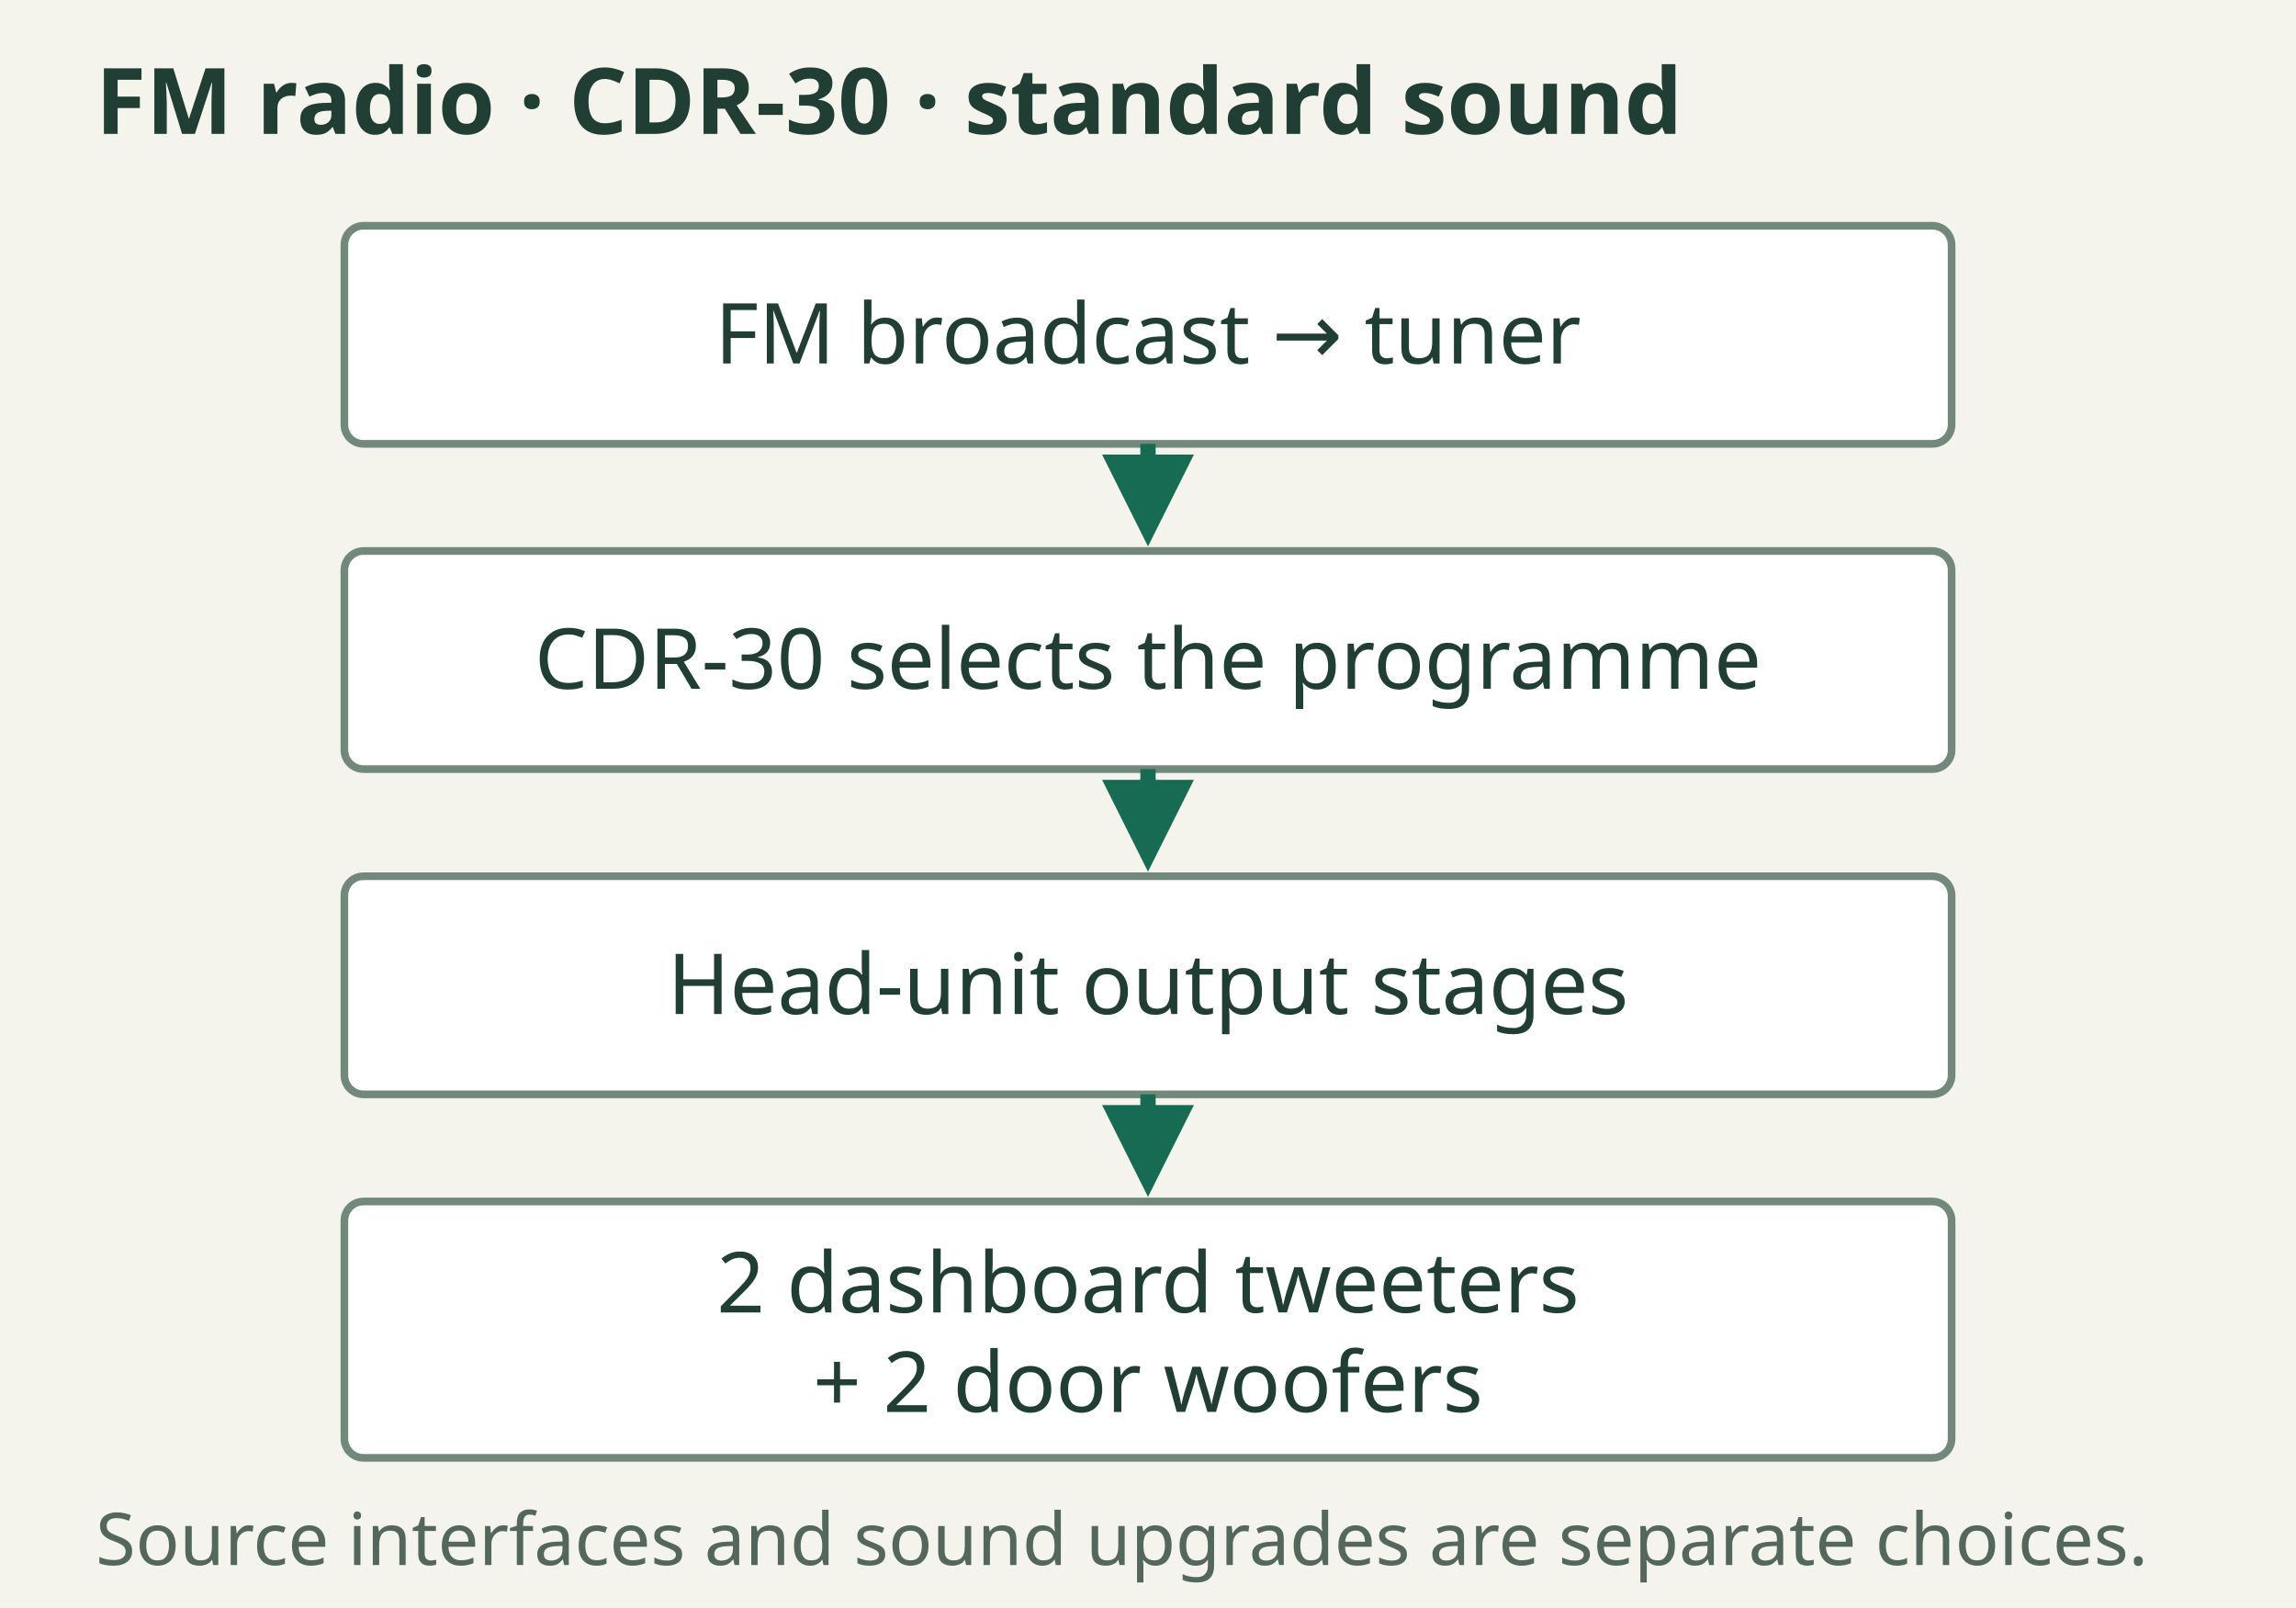
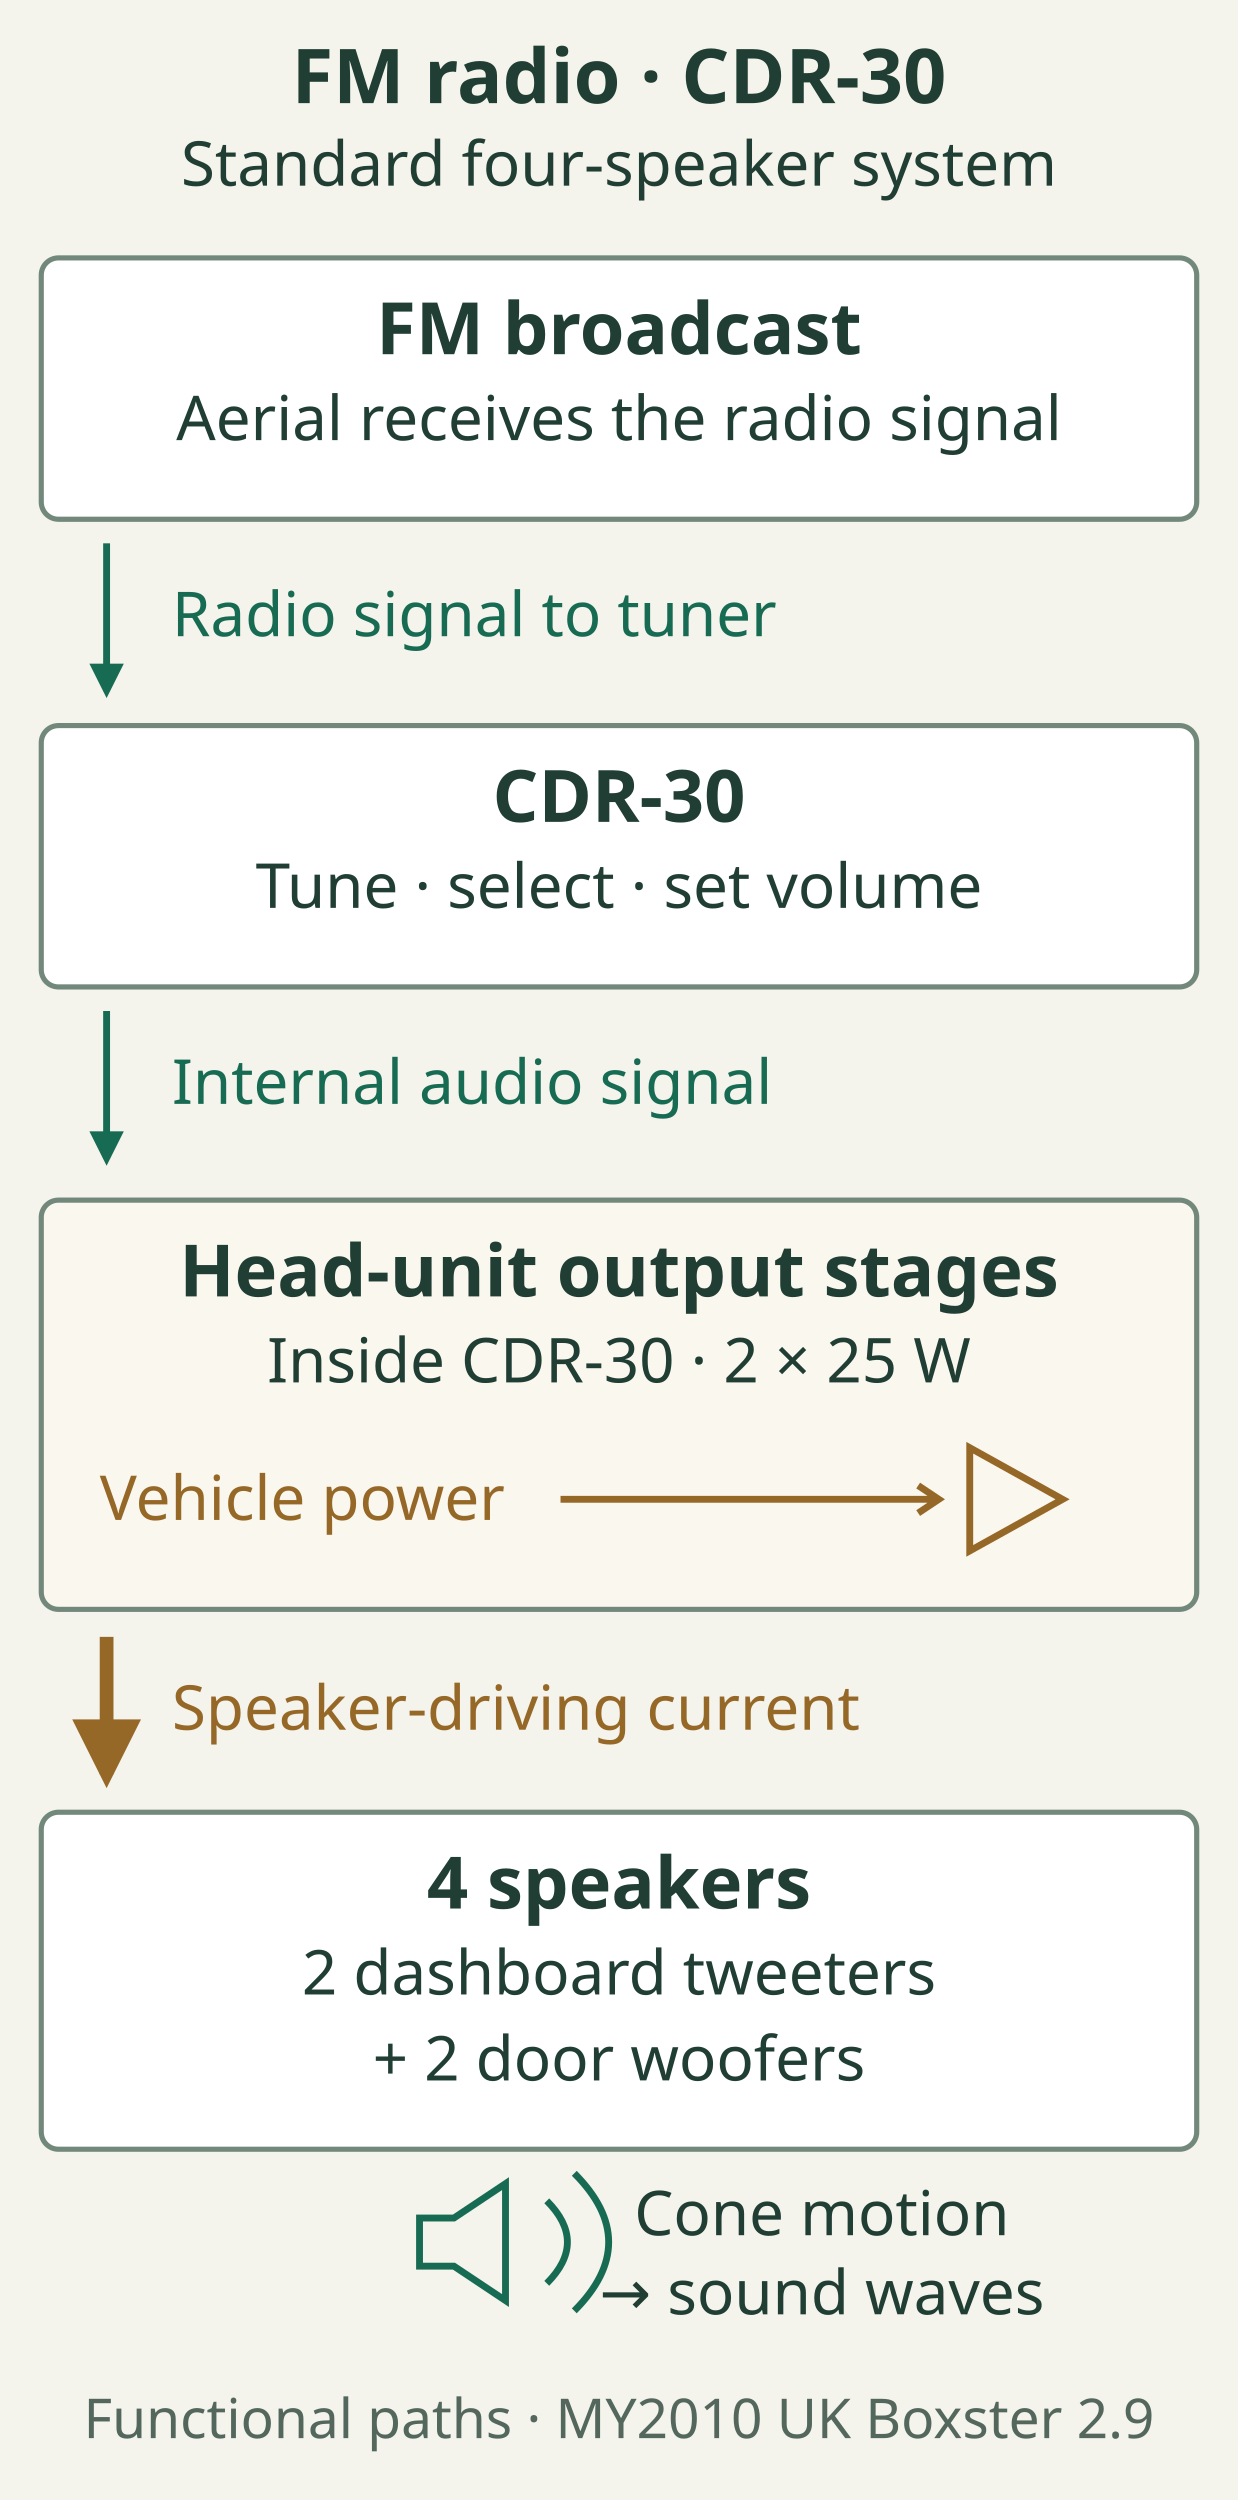
- <svg xmlns="http://www.w3.org/2000/svg" viewBox="0 0 600 420" role="img" aria-labelledby="title desc" font-family="sans-serif">
+ <svg xmlns="http://www.w3.org/2000/svg" viewBox="0 0 360 727" role="img" aria-labelledby="title desc" font-family="sans-serif">
  <defs>
-     <marker id="arr" viewBox="0 0 10 10" refX="8" refY="5" markerWidth="6" markerHeight="6" orient="auto">
+     <marker id="audio-source-arr" viewBox="0 0 10 10" refX="8" refY="5" markerWidth="5" markerHeight="5" orient="auto">
      <path d="M0 0 10 5 0 10Z" fill="#176b53" />
    </marker>
+     <marker id="audio-source-power" viewBox="0 0 10 10" refX="8" refY="5" markerWidth="5" markerHeight="5" orient="auto">
+       <path d="M0 0 10 5 0 10Z" fill="#966827" />
+     </marker>
  </defs>
-   <rect width="600" height="420" fill="#f4f3ec" />
-   <text x="25" y="35" font-size="24" fill="#203e33" font-weight="bold">FM radio · CDR-30 · standard sound</text>
-   <g fill="#fff" stroke="#72887b" stroke-width="2">
-     <rect x="90" y="59" width="420" height="57" rx="5" />
-     <rect x="90" y="144" width="420" height="57" rx="5" />
-     <rect x="90" y="229" width="420" height="57" rx="5" />
-     <rect x="90" y="314" width="420" height="67" rx="5" />
+   <rect width="360" height="727" fill="#f4f3ec" />
+   <g fill="#203e33" text-anchor="middle">
+     <text x="180" y="30" font-size="22" font-weight="bold">FM radio · CDR-30</text>
+     <text x="180" y="54" font-size="18">Standard four-speaker system</text>
  </g>
-   <g fill="#203e33" font-size="22" text-anchor="middle">
-     <text x="300" y="95">FM broadcast → tuner</text>
-     <text x="300" y="180">CDR-30 selects the programme</text>
-     <text x="300" y="265">Head-unit output stages</text>
-     <text x="300" y="343">2 dashboard tweeters</text>
-     <text x="300" y="369">+ 2 door woofers</text>
+   <g fill="#fff" stroke="#72887b" stroke-width="1.5">
+     <rect x="12" y="75" width="336" height="76" rx="5" />
+     <rect x="12" y="211" width="336" height="76" rx="5" />
+     <rect x="12" y="349" width="336" height="119" rx="5" fill="#faf7ef" />
+     <rect x="12" y="527" width="336" height="98" rx="5" />
  </g>
-   <g stroke="#176b53" stroke-width="4" marker-end="url(#arr)">
-     <path d="M300 116V138" />
-     <path d="M300 201V223" />
-     <path d="M300 286V308" />
+   <g fill="#203e33" text-anchor="middle">
+     <g font-size="21" font-weight="bold">
+       <text x="180" y="103">FM broadcast</text>
+       <text x="180" y="239">CDR-30</text>
+       <text x="180" y="377">Head-unit output stages</text>
+       <text x="180" y="555">4 speakers</text>
+     </g>
+     <g font-size="18">
+       <text x="180" y="128">Aerial receives the radio signal</text>
+       <text x="180" y="264">Tune · select · set volume</text>
+       <text x="180" y="402">Inside CDR-30 · 2 × 25 W</text>
+       <text x="180" y="580">2 dashboard tweeters</text>
+       <text x="180" y="605">+ 2 door woofers</text>
+     </g>
  </g>
-   <text x="25" y="409" font-size="19" fill="#53675d">Source interfaces and sound upgrades are separate choices.</text>
+   <g fill="none" stroke="#176b53" stroke-width="2" marker-end="url(#audio-source-arr)">
+     <path d="M31 158V201" />
+     <path d="M31 294V337" />
+   </g>
+   <g font-size="18" fill="#176b53">
+     <text x="50" y="185">Radio signal to tuner</text>
+     <text x="50" y="321">Internal audio signal</text>
+   </g>
+   <text x="29" y="442" font-size="18" fill="#966827">Vehicle power</text>
+   <g fill="none" stroke="#966827" stroke-width="2">
+     <path d="M163 436H273m-6-4 6 4-6 4M282 421l27 15-27 15Z" />
+   </g>
+   <path d="M31 476V516" fill="none" stroke="#966827" stroke-width="4" marker-end="url(#audio-source-power)" />
+   <text x="50" y="503" font-size="18" fill="#966827">Speaker-driving current</text>
+   <path d="M122 645h10l15-10v34l-15-10h-10ZM159 640q12 12 0 24M167 632q20 20 0 40" fill="none" stroke="#176b53" stroke-width="2" />
+   <g fill="#203e33" font-size="18" text-anchor="middle">
+     <text x="239" y="650">Cone motion</text>
+     <text x="239" y="673">→ sound waves</text>
+   </g>
+   <text x="180" y="709" font-size="16" text-anchor="middle" fill="#53675d">Functional paths · MY2010 UK Boxster 2.9</text>
</svg>
